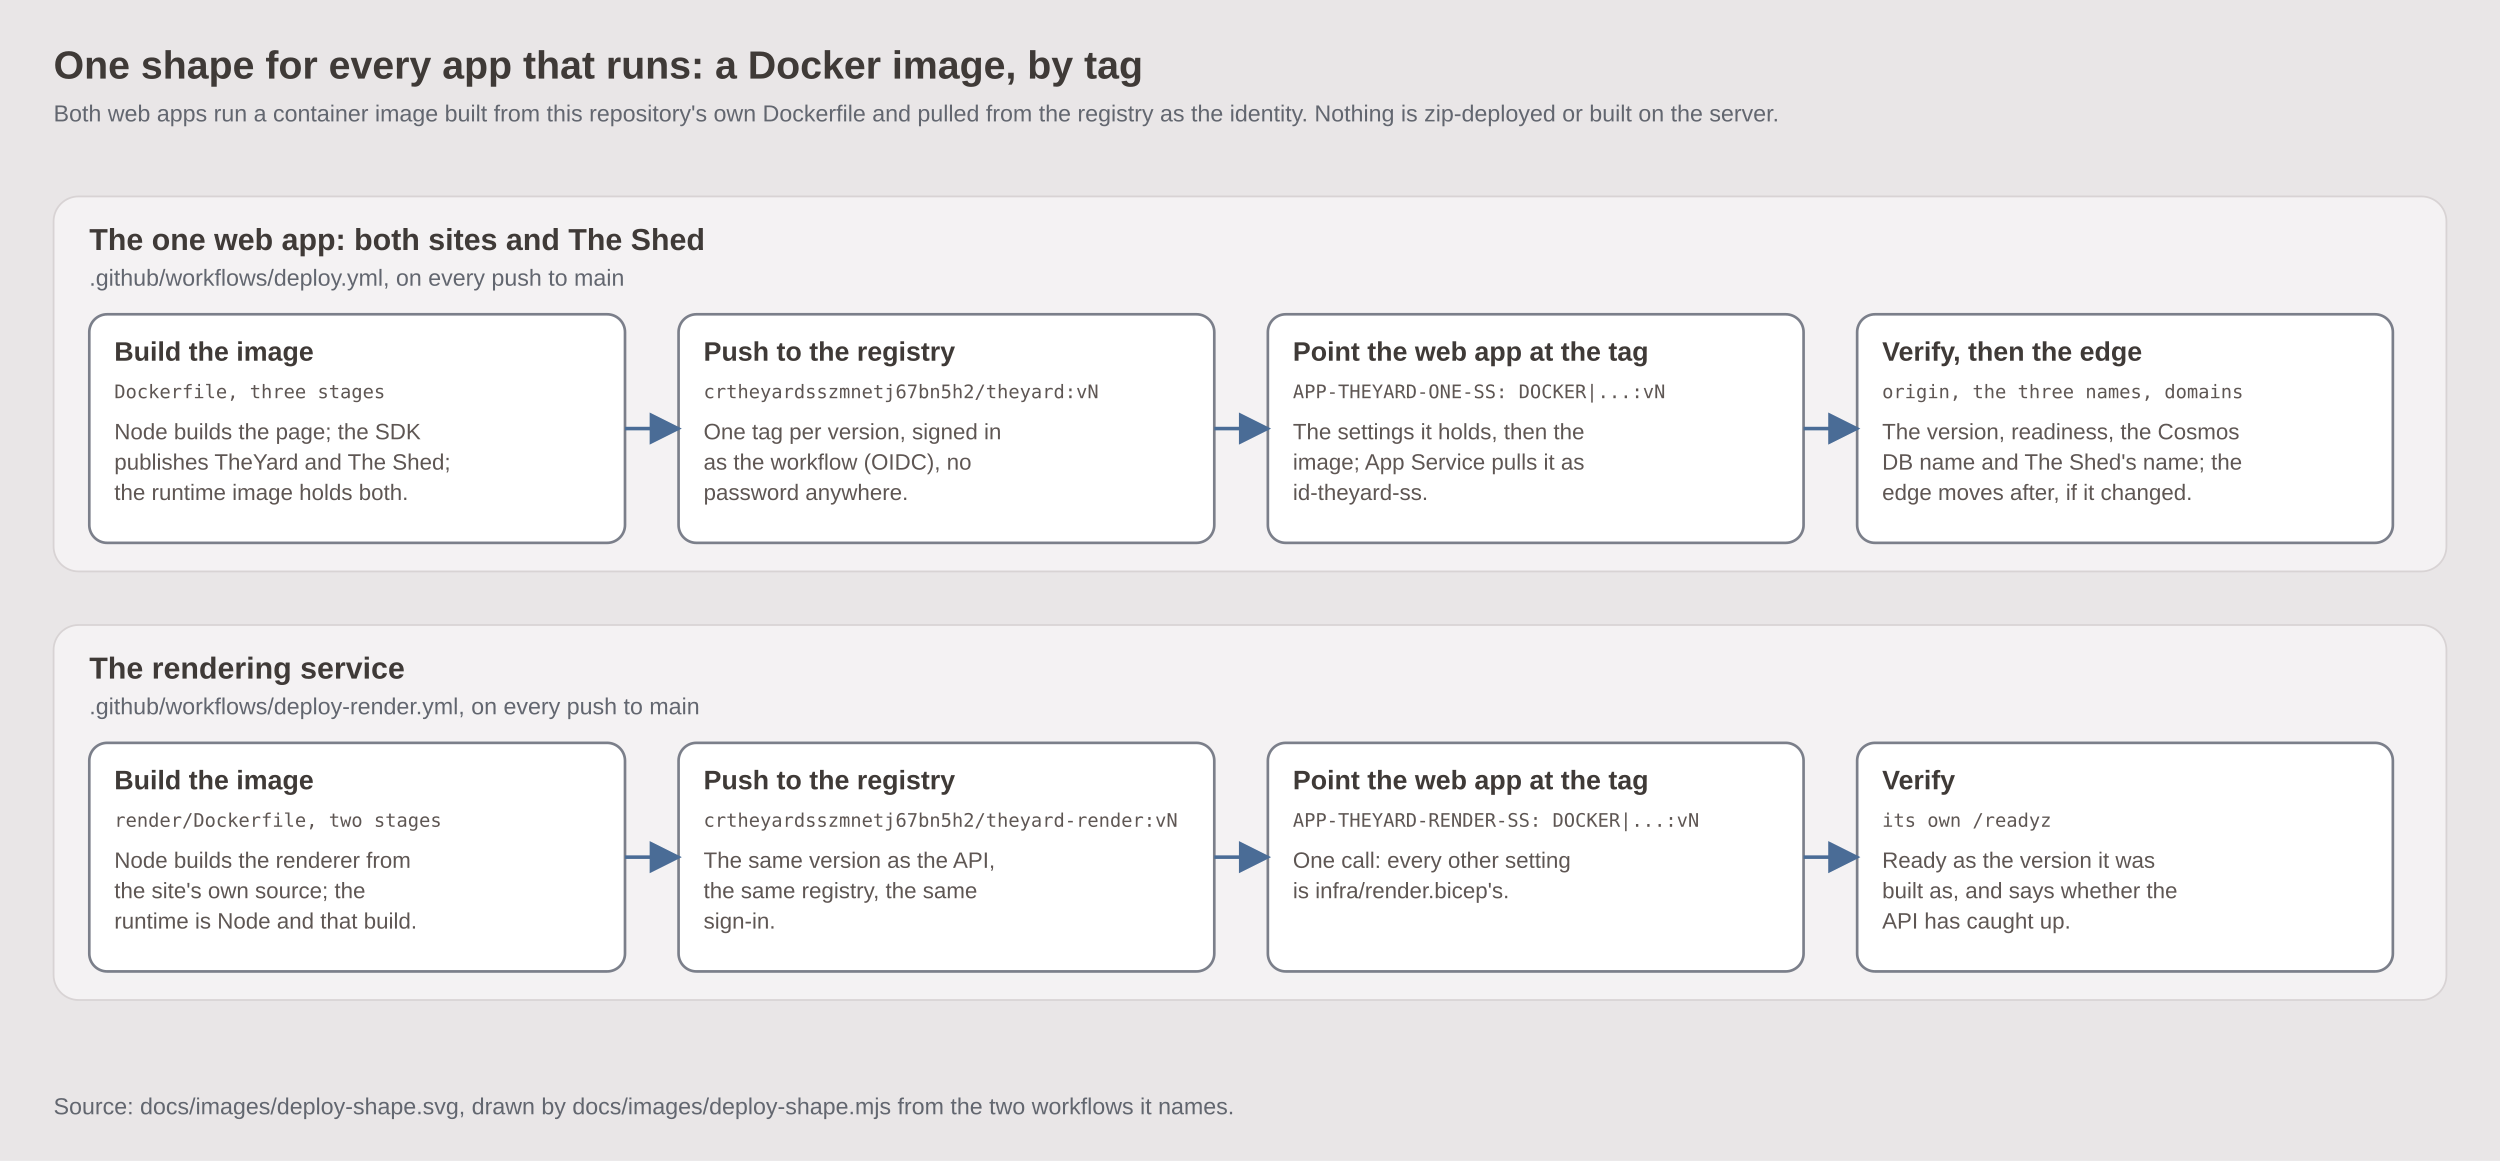
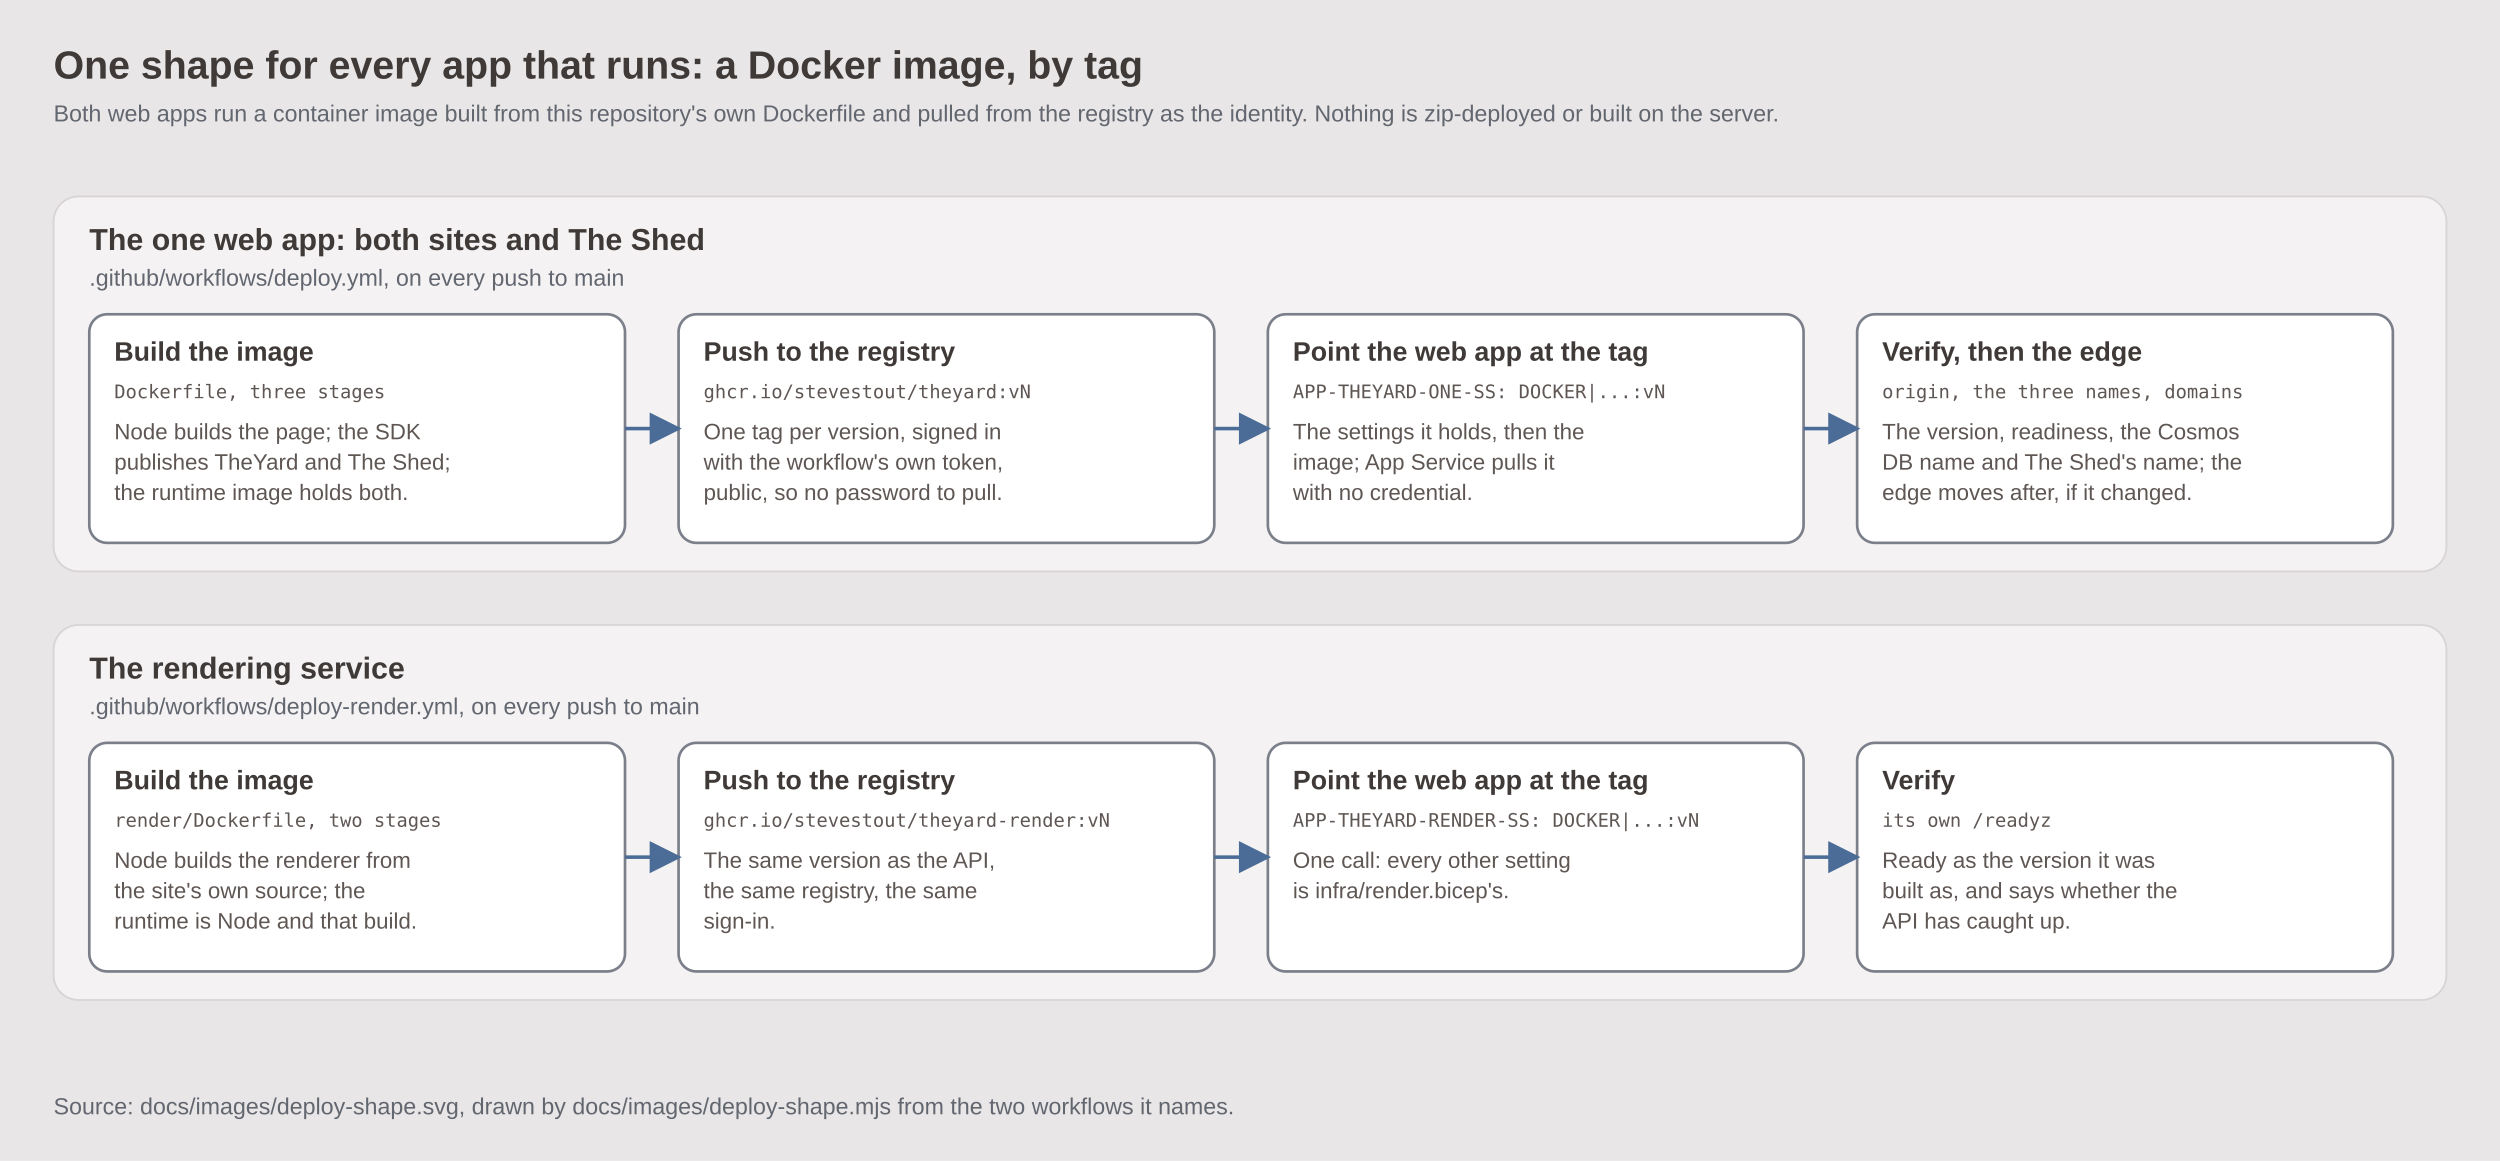
<svg xmlns="http://www.w3.org/2000/svg" width="1400" height="650" viewBox="0 0 1400 650" font-family="'IBM Plex Sans', 'Segoe UI', system-ui, Arial, sans-serif" font-size="14">
  <defs>
    <marker id="arrow" viewBox="0 0 10 10" refX="9" refY="5" markerWidth="9" markerHeight="9" orient="auto-start-reverse">
      <path d="M0 0 L10 5 L0 10 z" fill="#4a6c96" />
    </marker>
    <style>
      .box { fill: #ffffff; stroke: #7b7f8a; stroke-width: 1.5; rx: 10; }
      .lane { fill: #f4f2f3; stroke: #d8d3d4; stroke-width: 1; rx: 14; }
      .title { fill: #3f3a37; font-size: 15px; font-weight: 600; }
      .lane-title { fill: #3f3a37; font-size: 17px; font-weight: 700; }
      .lane-sub { fill: #62666f; font-size: 13px; }
      .body { fill: #5e5653; font-size: 12.5px; }
      .mono { fill: #5e5653; font-family: ui-monospace, 'Cascadia Mono', Consolas, monospace; font-size: 10.5px; }
      .flow { stroke: #4a6c96; stroke-width: 2; fill: none; marker-end: url(#arrow); }
      .heading { fill: #3f3a37; font-size: 22px; font-weight: 700; }
      .caption { fill: #62666f; font-size: 13px; }
    </style>
  </defs>
  <rect width="1400" height="650" fill="#e9e6e7" />
  <text x="30" y="44" class="heading">One shape for every app that runs: a Docker image, by tag</text>
  <text x="30" y="68" class="caption">Both web apps run a container image built from this repository's own Dockerfile and pulled from the registry as the identity. Nothing is zip-deployed or built on the server.</text>
  <rect x="30" y="110" width="1340" height="210" class="lane" />
  <text x="50" y="140" class="lane-title">The one web app: both sites and The Shed</text>
  <text x="50" y="160" class="lane-sub">.github/workflows/deploy.yml, on every push to main</text>
  <rect x="50" y="176" width="300" height="128" class="box" />
  <text x="64" y="202" class="title">Build the image</text>
  <text x="64" y="223" class="mono">Dockerfile, three stages</text>
  <text x="64" y="246" class="body">Node builds the page; the SDK</text>
  <text x="64" y="263" class="body">publishes TheYard and The Shed;</text>
  <text x="64" y="280" class="body">the runtime image holds both.</text>
  <rect x="380" y="176" width="300" height="128" class="box" />
  <text x="394" y="202" class="title">Push to the registry</text>
-   <text x="394" y="223" class="mono">crtheyardsszmnetj67bn5h2/theyard:vN</text>
+   <text x="394" y="223" class="mono">ghcr.io/stevestout/theyard:vN</text>
  <text x="394" y="246" class="body">One tag per version, signed in</text>
-   <text x="394" y="263" class="body">as the workflow (OIDC), no</text>
-   <text x="394" y="280" class="body">password anywhere.</text>
+   <text x="394" y="263" class="body">with the workflow's own token,</text>
+   <text x="394" y="280" class="body">public, so no password to pull.</text>
  <path d="M350 240 L380 240" class="flow" />
  <rect x="710" y="176" width="300" height="128" class="box" />
  <text x="724" y="202" class="title">Point the web app at the tag</text>
  <text x="724" y="223" class="mono">APP-THEYARD-ONE-SS: DOCKER|...:vN</text>
  <text x="724" y="246" class="body">The settings it holds, then the</text>
-   <text x="724" y="263" class="body">image; App Service pulls it as</text>
-   <text x="724" y="280" class="body">id-theyard-ss.</text>
+   <text x="724" y="263" class="body">image; App Service pulls it</text>
+   <text x="724" y="280" class="body">with no credential.</text>
  <path d="M680 240 L710 240" class="flow" />
  <rect x="1040" y="176" width="300" height="128" class="box" />
  <text x="1054" y="202" class="title">Verify, then the edge</text>
  <text x="1054" y="223" class="mono">origin, the three names, domains</text>
  <text x="1054" y="246" class="body">The version, readiness, the Cosmos</text>
  <text x="1054" y="263" class="body">DB name and The Shed's name; the</text>
  <text x="1054" y="280" class="body">edge moves after, if it changed.</text>
  <path d="M1010 240 L1040 240" class="flow" />
  <rect x="30" y="350" width="1340" height="210" class="lane" />
  <text x="50" y="380" class="lane-title">The rendering service</text>
  <text x="50" y="400" class="lane-sub">.github/workflows/deploy-render.yml, on every push to main</text>
  <rect x="50" y="416" width="300" height="128" class="box" />
  <text x="64" y="442" class="title">Build the image</text>
  <text x="64" y="463" class="mono">render/Dockerfile, two stages</text>
  <text x="64" y="486" class="body">Node builds the renderer from</text>
  <text x="64" y="503" class="body">the site's own source; the</text>
  <text x="64" y="520" class="body">runtime is Node and that build.</text>
  <rect x="380" y="416" width="300" height="128" class="box" />
  <text x="394" y="442" class="title">Push to the registry</text>
-   <text x="394" y="463" class="mono">crtheyardsszmnetj67bn5h2/theyard-render:vN</text>
+   <text x="394" y="463" class="mono">ghcr.io/stevestout/theyard-render:vN</text>
  <text x="394" y="486" class="body">The same version as the API,</text>
  <text x="394" y="503" class="body">the same registry, the same</text>
  <text x="394" y="520" class="body">sign-in.</text>
  <path d="M350 480 L380 480" class="flow" />
  <rect x="710" y="416" width="300" height="128" class="box" />
  <text x="724" y="442" class="title">Point the web app at the tag</text>
  <text x="724" y="463" class="mono">APP-THEYARD-RENDER-SS: DOCKER|...:vN</text>
  <text x="724" y="486" class="body">One call: every other setting</text>
  <text x="724" y="503" class="body">is infra/render.bicep's.</text>
  <text x="724" y="520" class="body" />
  <path d="M680 480 L710 480" class="flow" />
  <rect x="1040" y="416" width="300" height="128" class="box" />
  <text x="1054" y="442" class="title">Verify</text>
  <text x="1054" y="463" class="mono">its own /readyz</text>
  <text x="1054" y="486" class="body">Ready as the version it was</text>
  <text x="1054" y="503" class="body">built as, and says whether the</text>
  <text x="1054" y="520" class="body">API has caught up.</text>
  <path d="M1010 480 L1040 480" class="flow" />
  <text x="30" y="624" class="caption">Source: docs/images/deploy-shape.svg, drawn by docs/images/deploy-shape.mjs from the two workflows it names.</text>
</svg>
